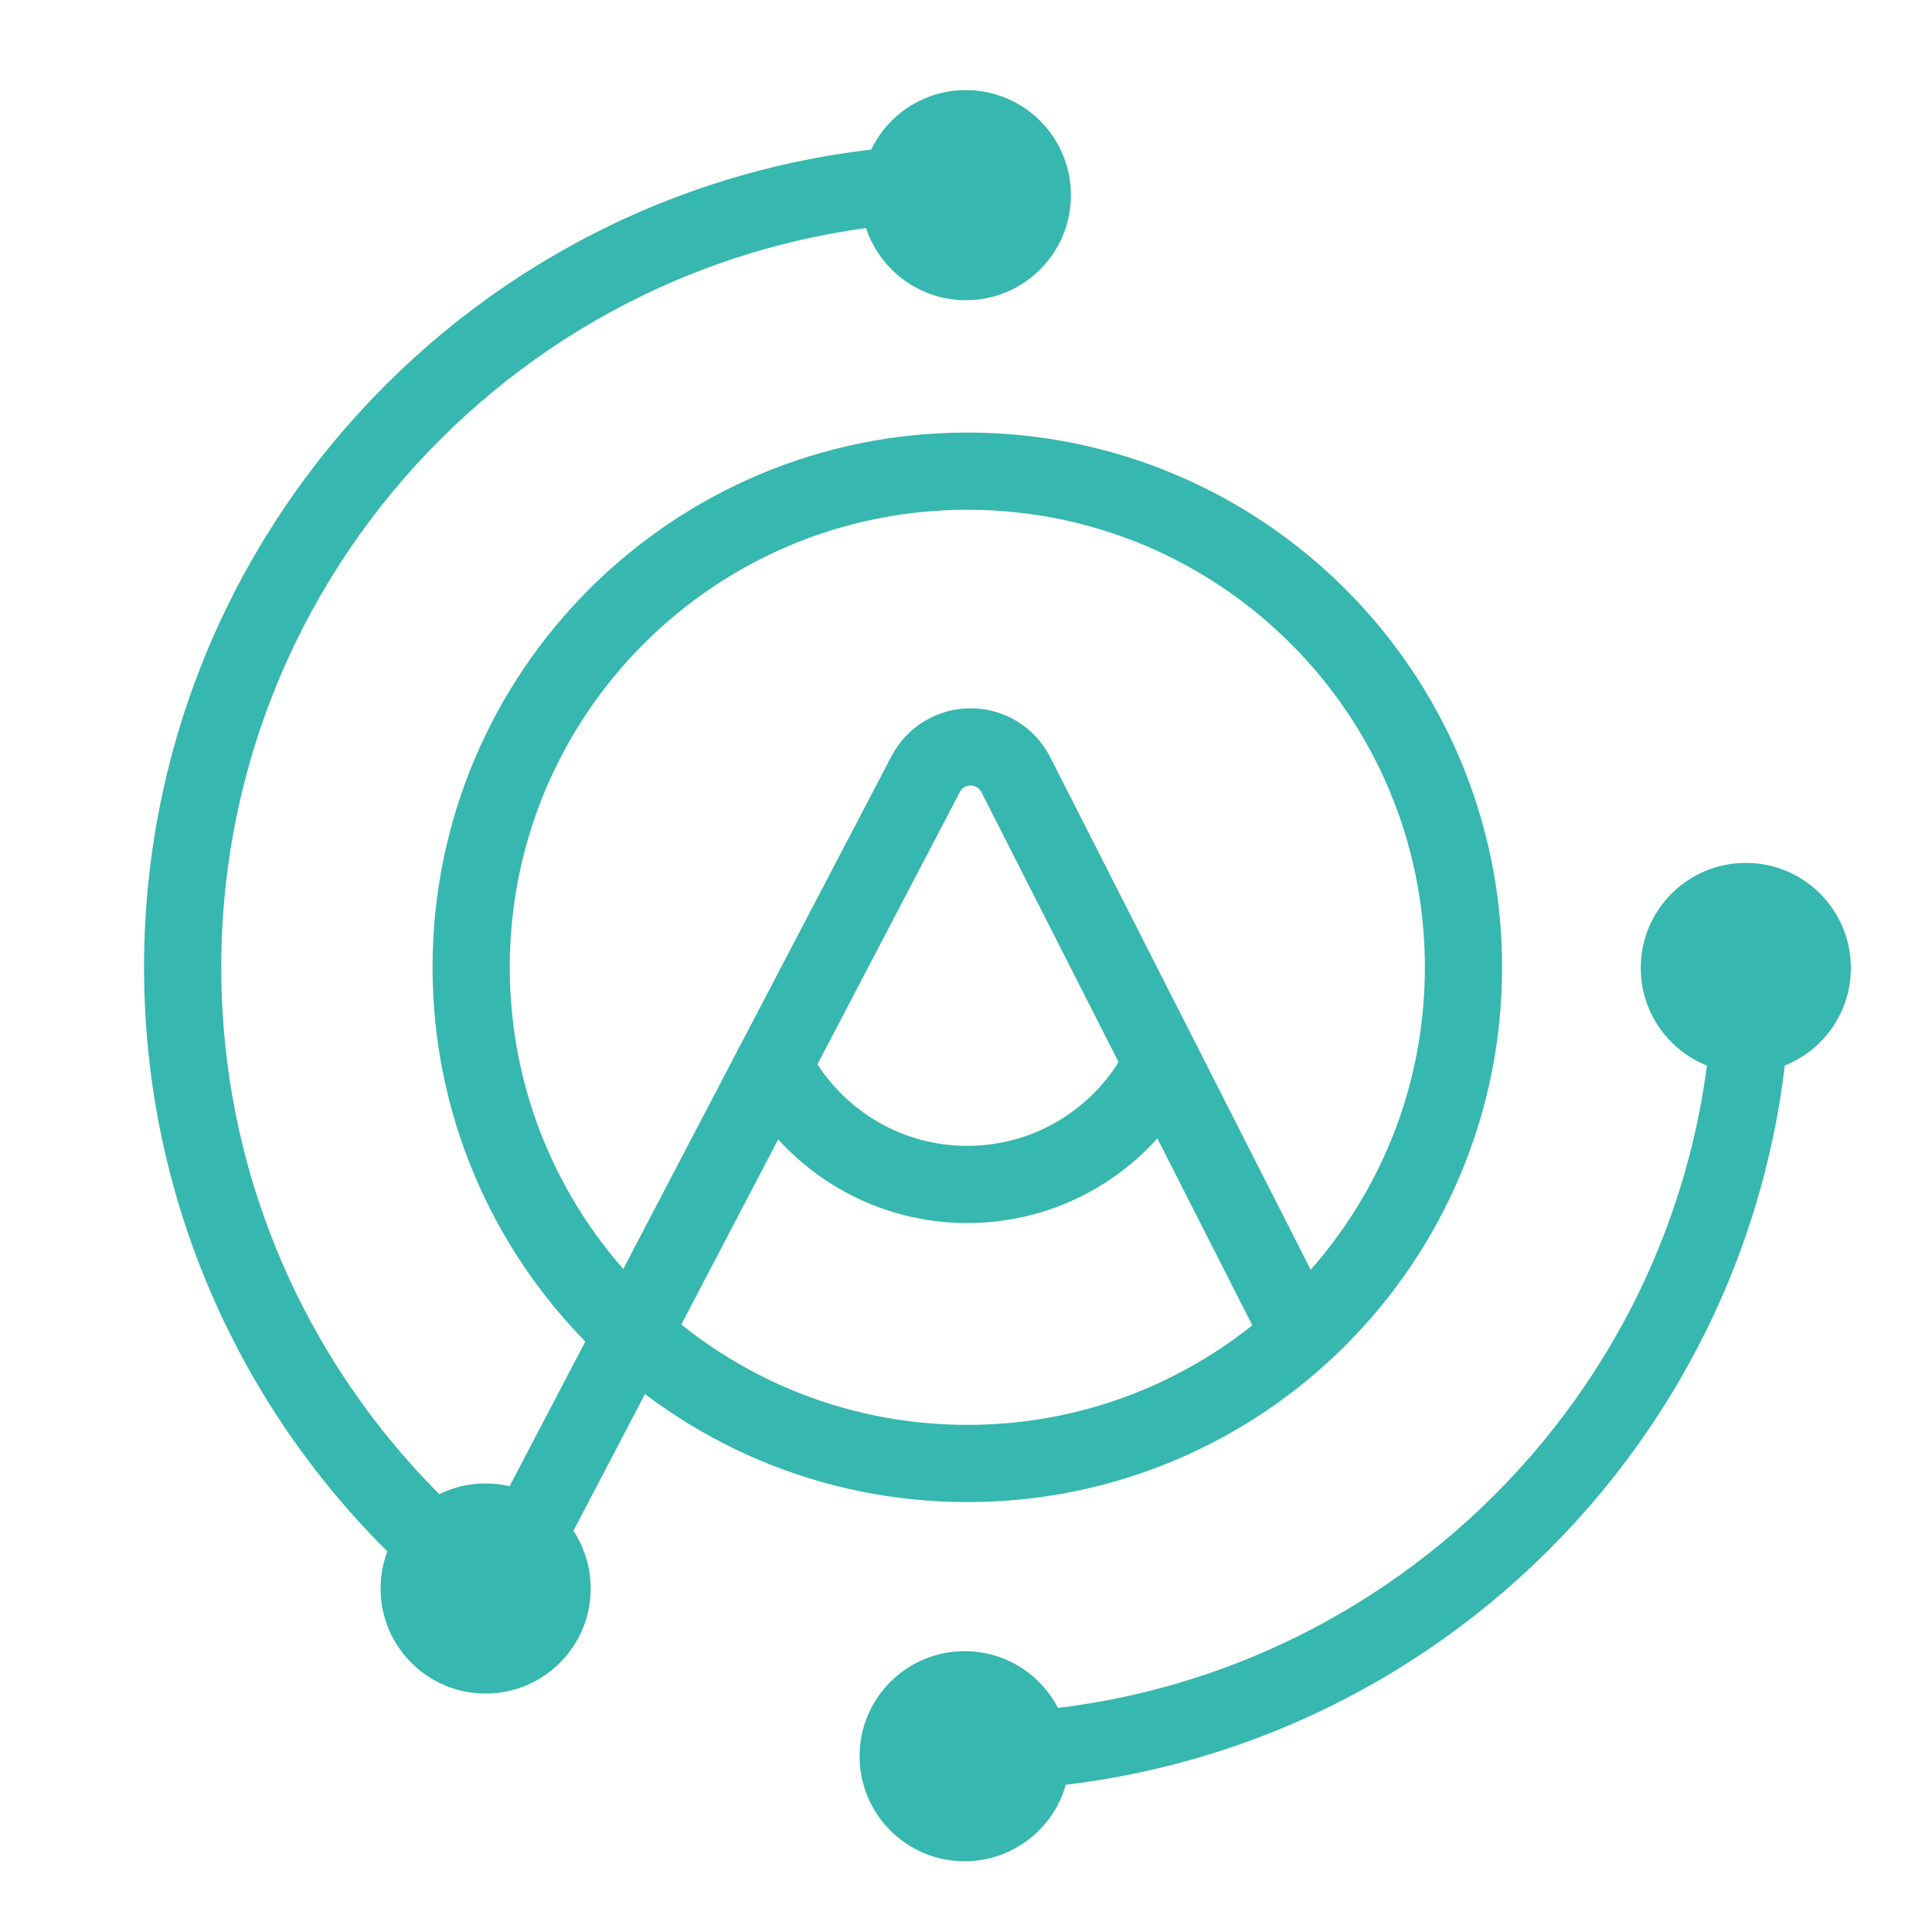
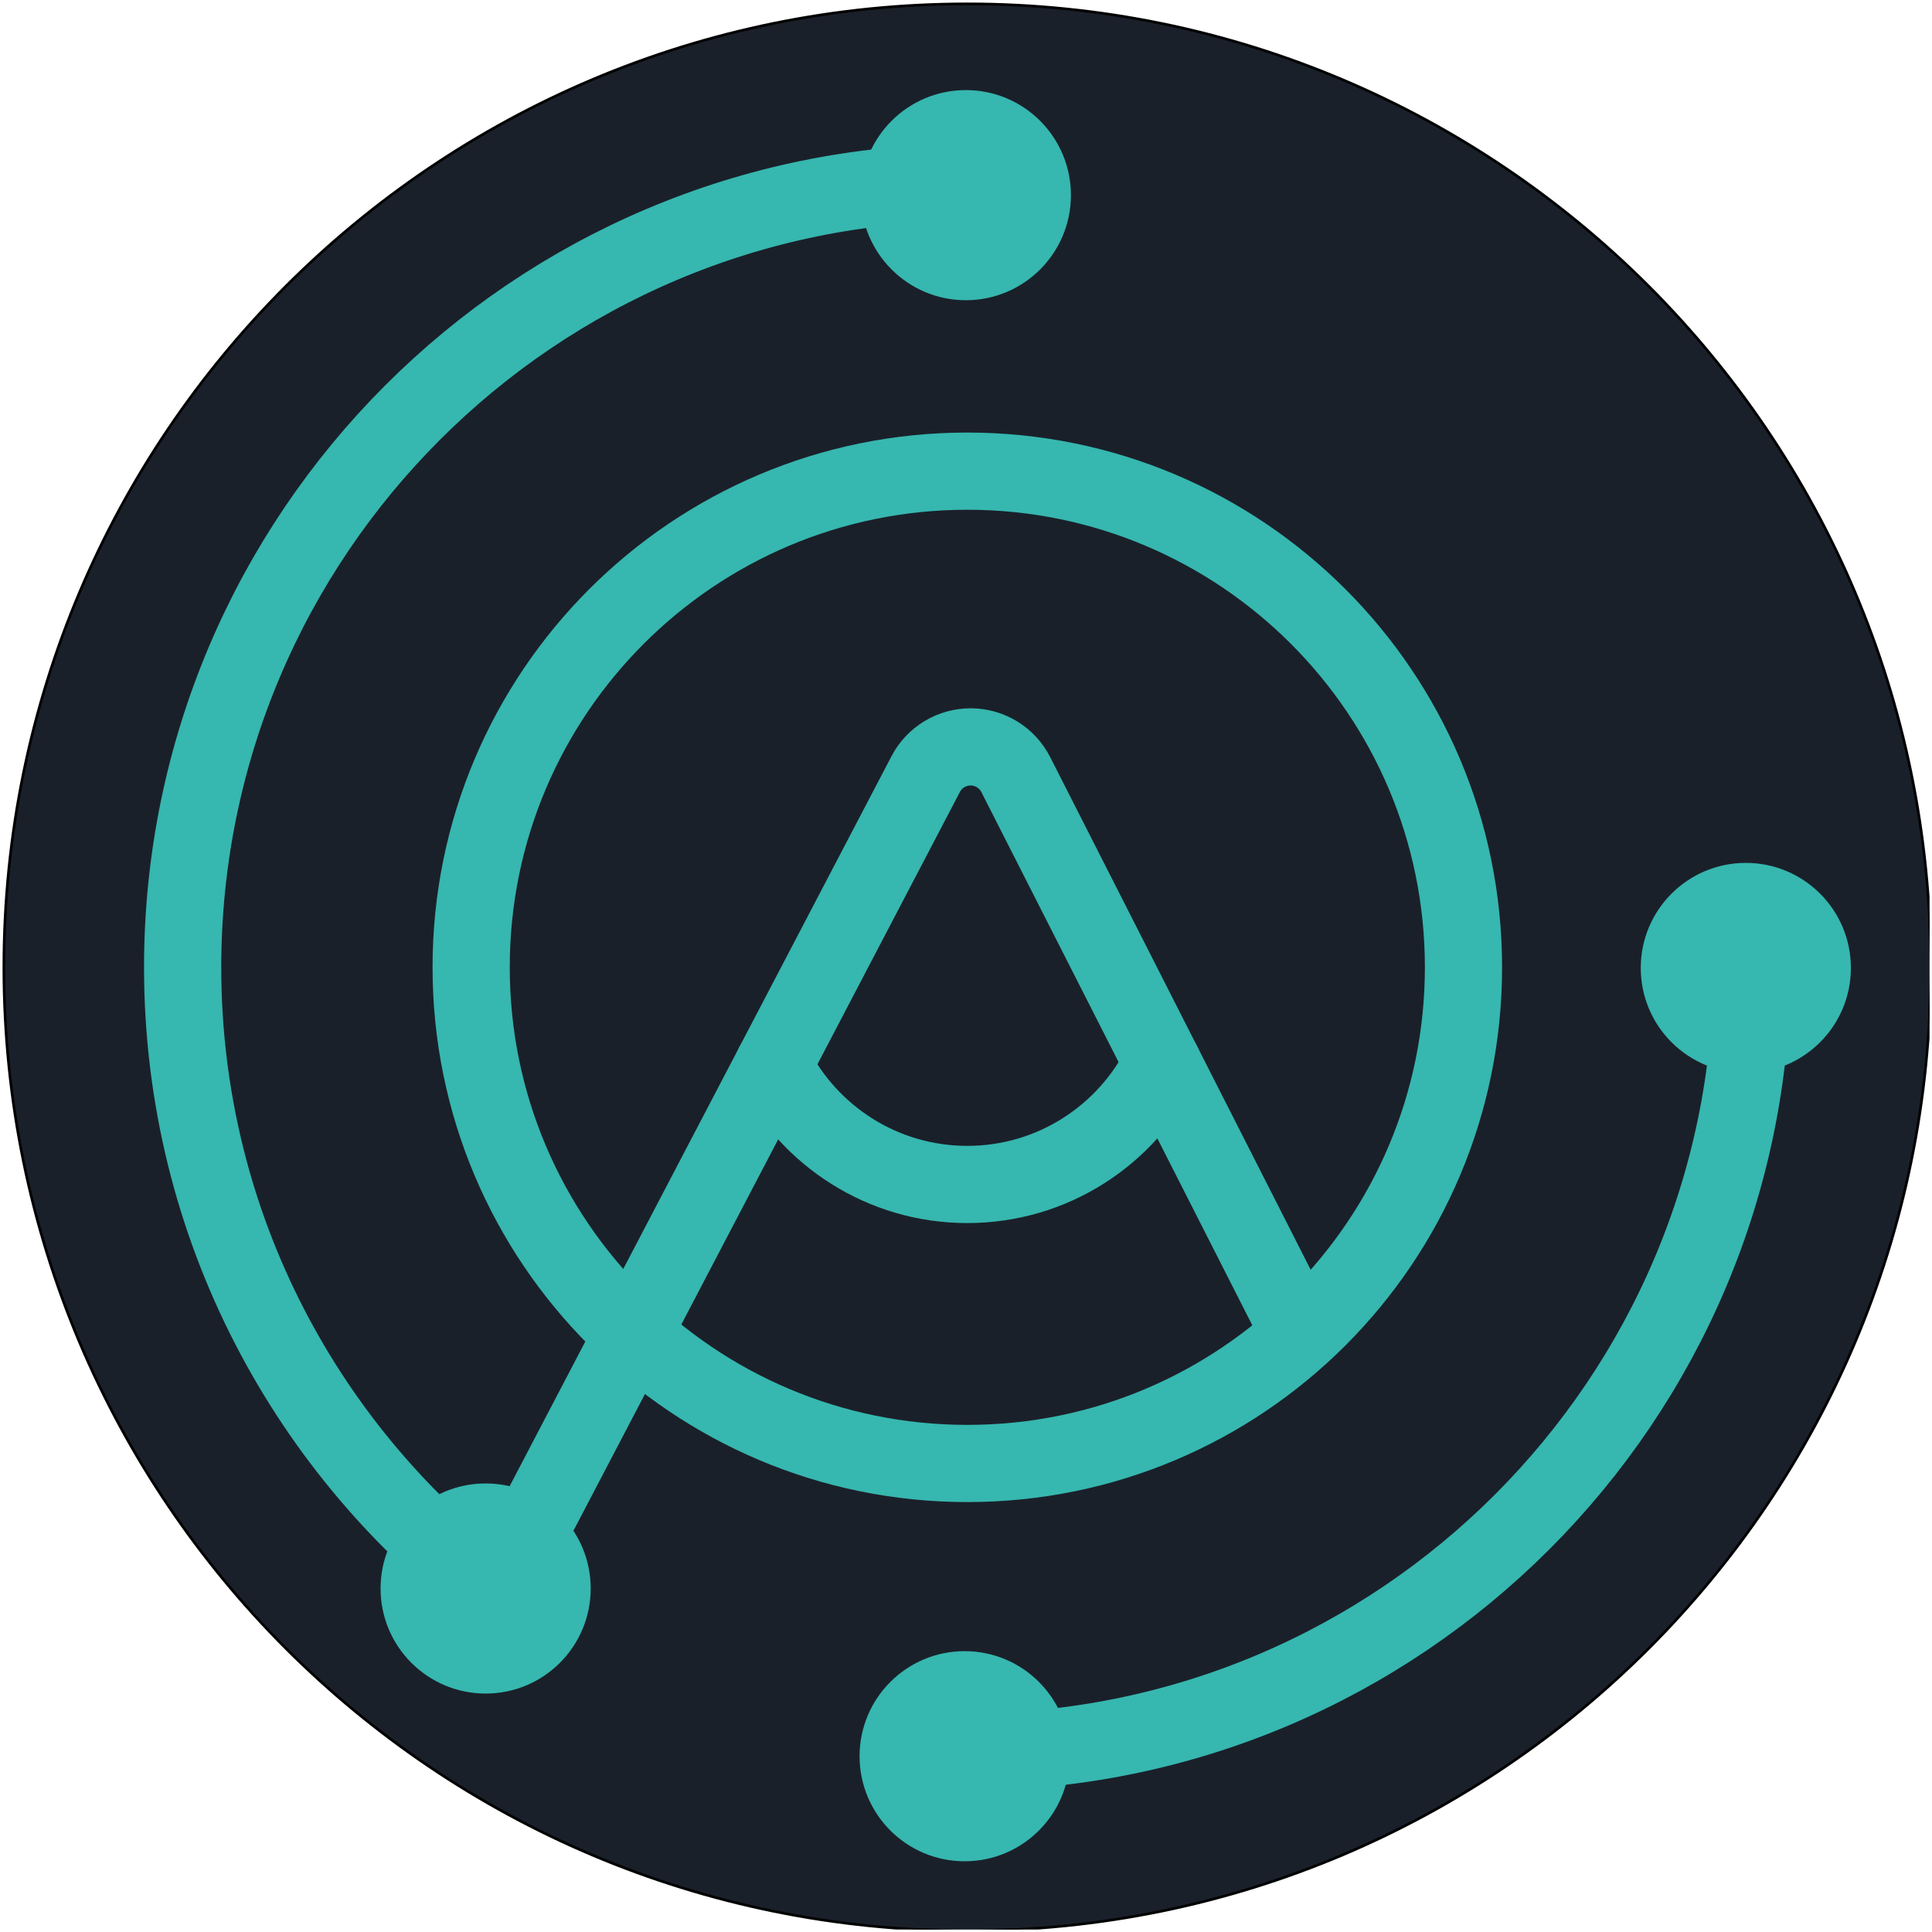
- <svg xmlns="http://www.w3.org/2000/svg" width="100%" height="100%" viewBox="0 0 734 734" version="1.1" xml:space="preserve" style="fill-rule:evenodd;clip-rule:evenodd;stroke-linecap:round;stroke-linejoin:round;stroke-miterlimit:1.5;">
+ <svg xmlns="http://www.w3.org/2000/svg" width="734" height="734" viewBox="0 0 734 734" version="1.1" xml:space="preserve" style="fill-rule:evenodd;clip-rule:evenodd;stroke-linecap:round;stroke-linejoin:round;stroke-miterlimit:1.5;">
  <g id="Artboard1" transform="matrix(1,0,0,1,3.030319,-0.969681)">
    <rect x="-3.03" y="0.97" width="733.061" height="733.061" style="fill:none;" />
    <clipPath id="_clip1">
      <rect x="-3.03" y="0.97" width="733.061" height="733.061" />
    </clipPath>
    <g clip-path="url(#_clip1)">
      <g id="Layer1" transform="matrix(1,0,0,1,0.969681,0.969681)">
+         <g transform="matrix(2.238718,0,0,2.238718,-530.8677,-437.319)">
+           <circle cx="399.5" cy="359.5" r="163.5" style="fill:rgb(26,32,42);stroke:black;stroke-width:0.45px;" />
+         </g>
        <g>
          <path d="M184,607C184,607 302.427,380.615 347.693,294.083C351.033,287.698 357.66,283.713 364.865,283.756C372.071,283.799 378.649,287.862 381.914,294.286C416.058,361.482 490,507 490,507" style="fill:none;stroke:rgb(54,183,175);stroke-width:29.33px;" />
          <g transform="matrix(1.152905,0,0,1.152905,-97.08563,-46.96942)">
            <circle cx="399.5" cy="359.5" r="163.5" style="fill:none;stroke:rgb(54,183,175);stroke-width:25.44px;" />
          </g>
          <g transform="matrix(1.823302,0,0,1.823302,-364.9093,-287.9772)">
            <path d="M301.212,490.133C281.658,475.392 265.513,456.364 254.179,434.452C242.563,411.994 236,386.508 236,359.5C236,269.262 309.262,196 399.5,196" style="fill:none;stroke:rgb(54,183,175);stroke-width:16.09px;" />
          </g>
          <g transform="matrix(1.823302,0,0,1.823302,-364.9093,-287.9772)">
            <path d="M563,359.5C563,449.738 489.738,523 399.5,523" style="fill:none;stroke:rgb(54,183,175);stroke-width:16.09px;" />
          </g>
          <g transform="matrix(0.504587,0,0,0.504587,161.9174,186.1009)">
            <path d="M546.308,431.505C519.662,485.68 463.905,523 399.5,523C335.757,523 280.485,486.443 253.523,433.17" style="fill:none;stroke:rgb(54,183,175);stroke-width:58.13px;" />
          </g>
        </g>
        <g>
          <g transform="matrix(0.244128,0,0,0.244128,82.97106,515.7362)">
            <circle cx="399.5" cy="359.5" r="163.5" style="fill:rgb(54,183,175);" />
          </g>
          <g transform="matrix(0.244128,0,0,0.244128,264.9517,579.4539)">
            <circle cx="399.5" cy="359.5" r="163.5" style="fill:rgb(54,183,175);" />
          </g>
          <g transform="matrix(0.244128,0,0,0.244128,561.738,279.977)">
            <circle cx="399.5" cy="359.5" r="163.5" style="fill:rgb(54,183,175);" />
          </g>
          <g transform="matrix(0.244128,0,0,0.244128,265.4185,-13.6216)">
            <circle cx="399.5" cy="359.5" r="163.5" style="fill:rgb(54,183,175);" />
          </g>
        </g>
      </g>
    </g>
  </g>
</svg>
